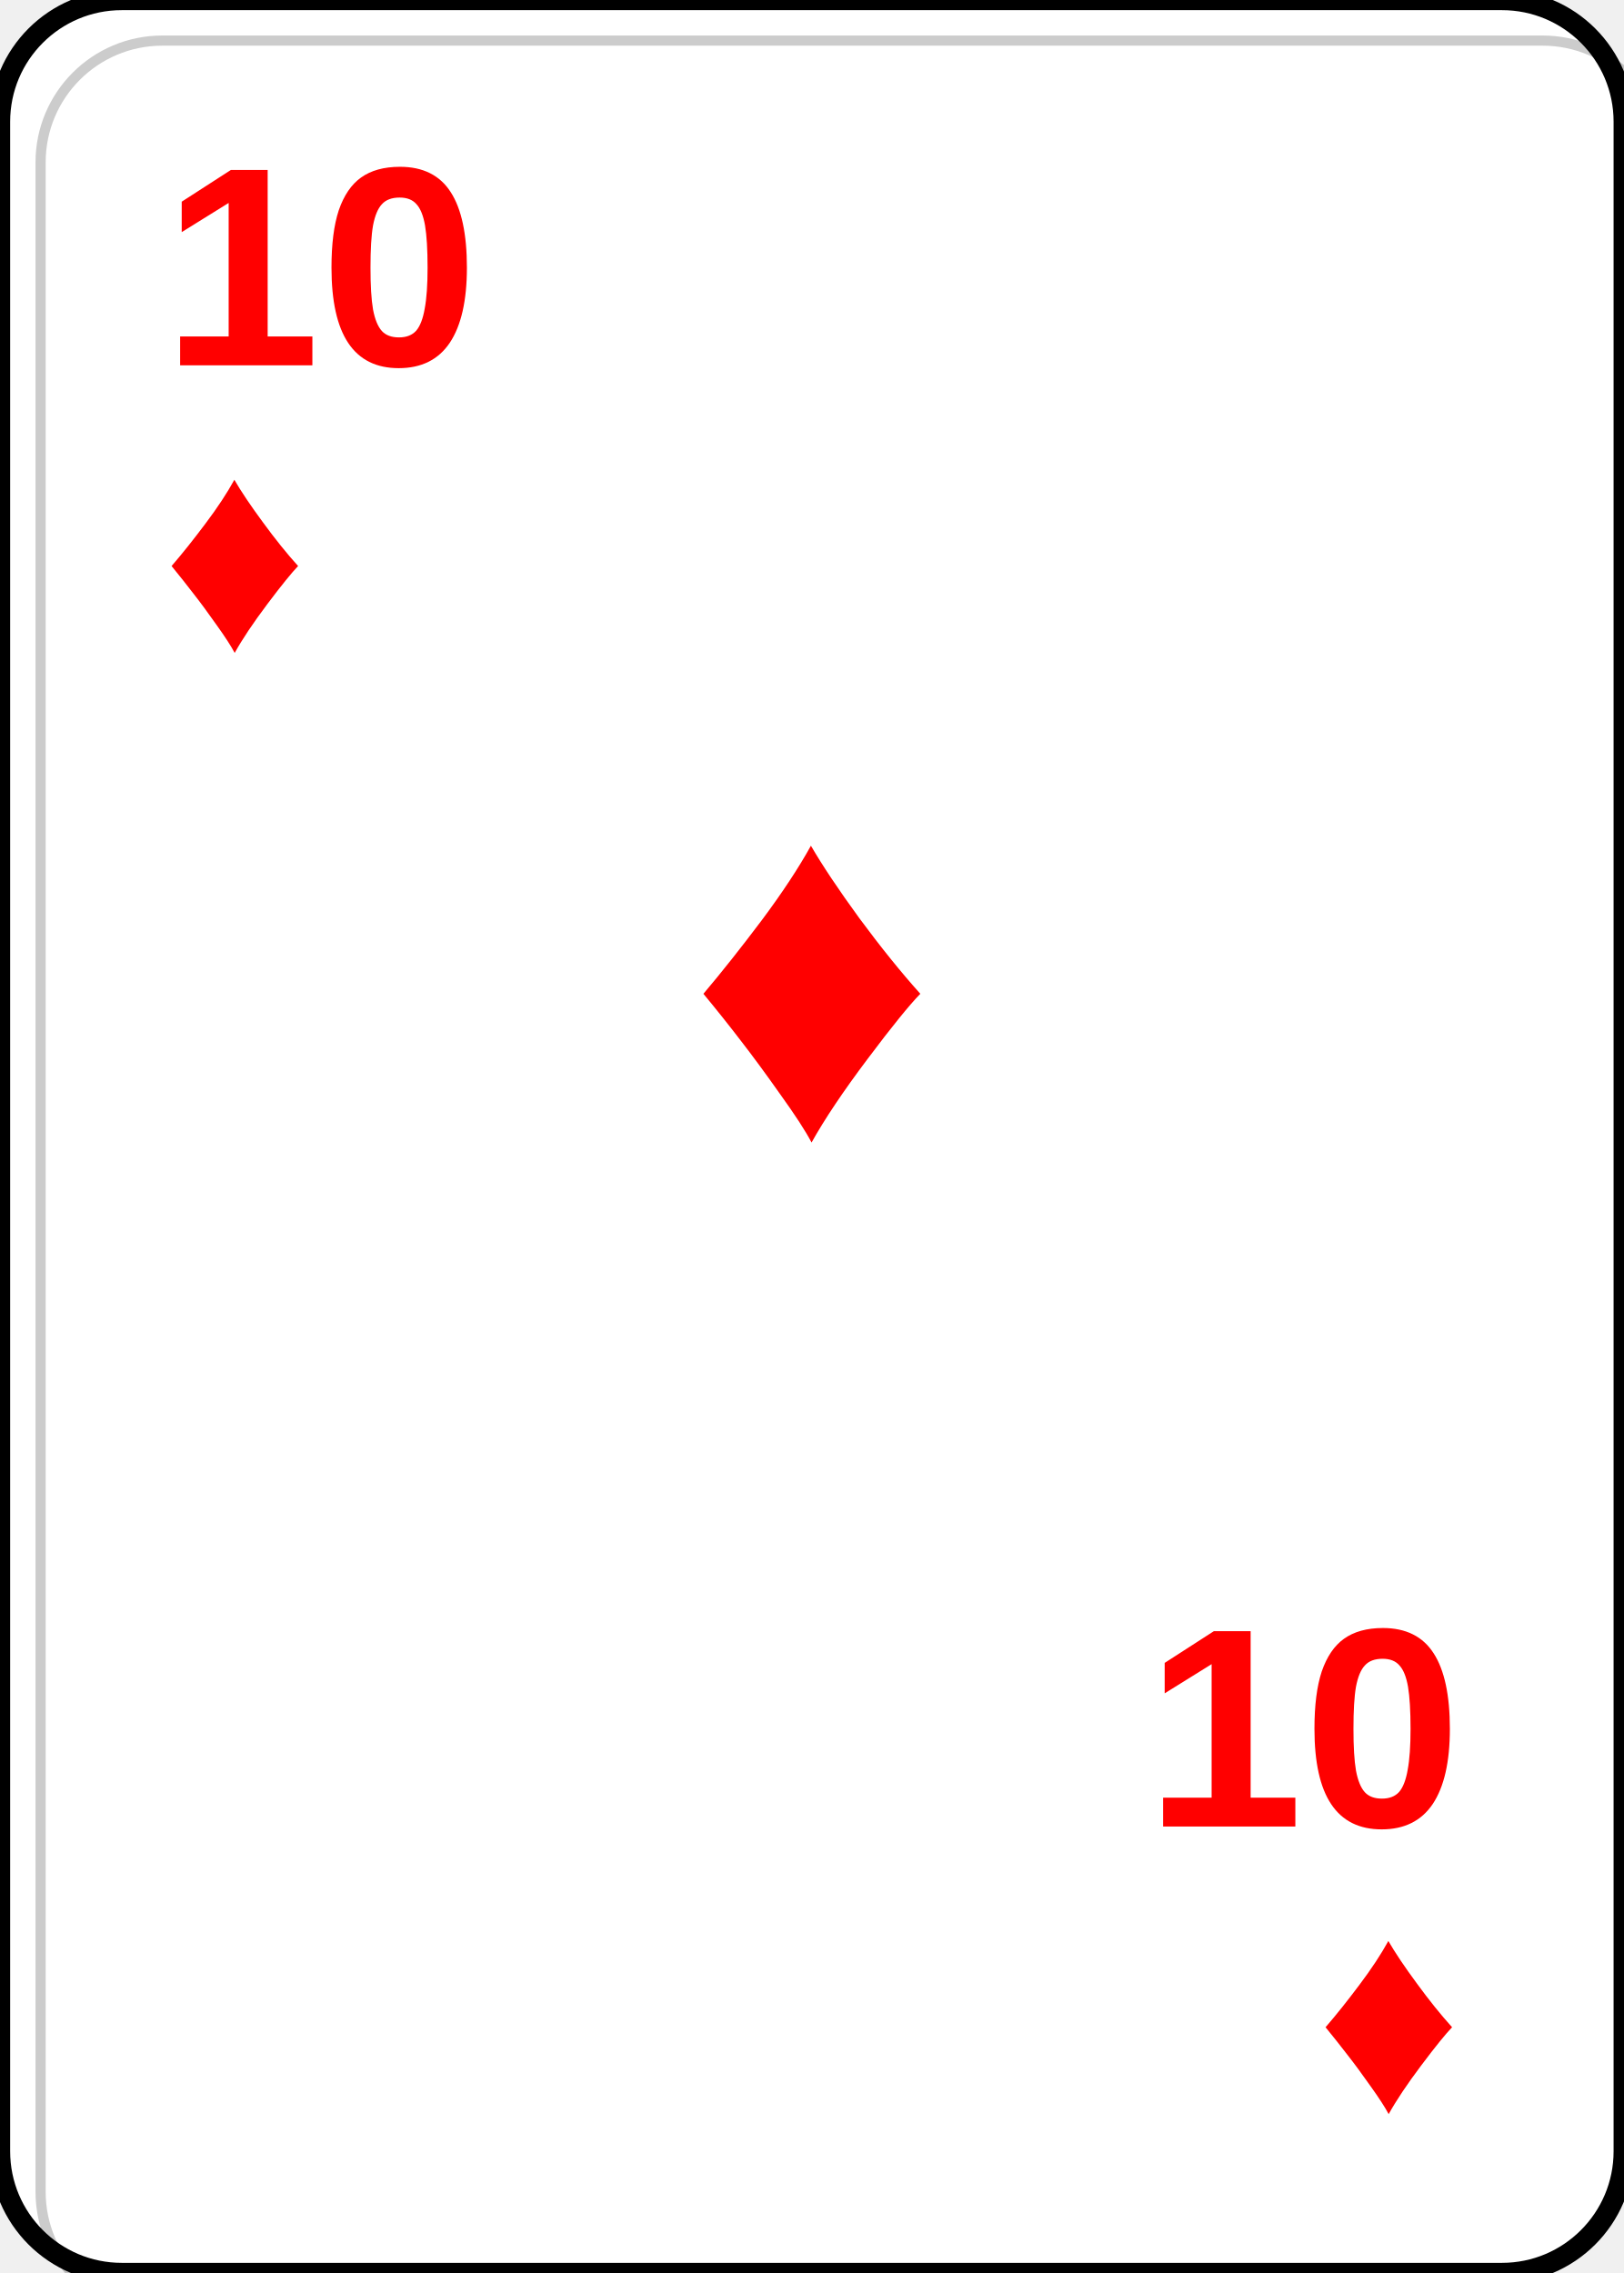
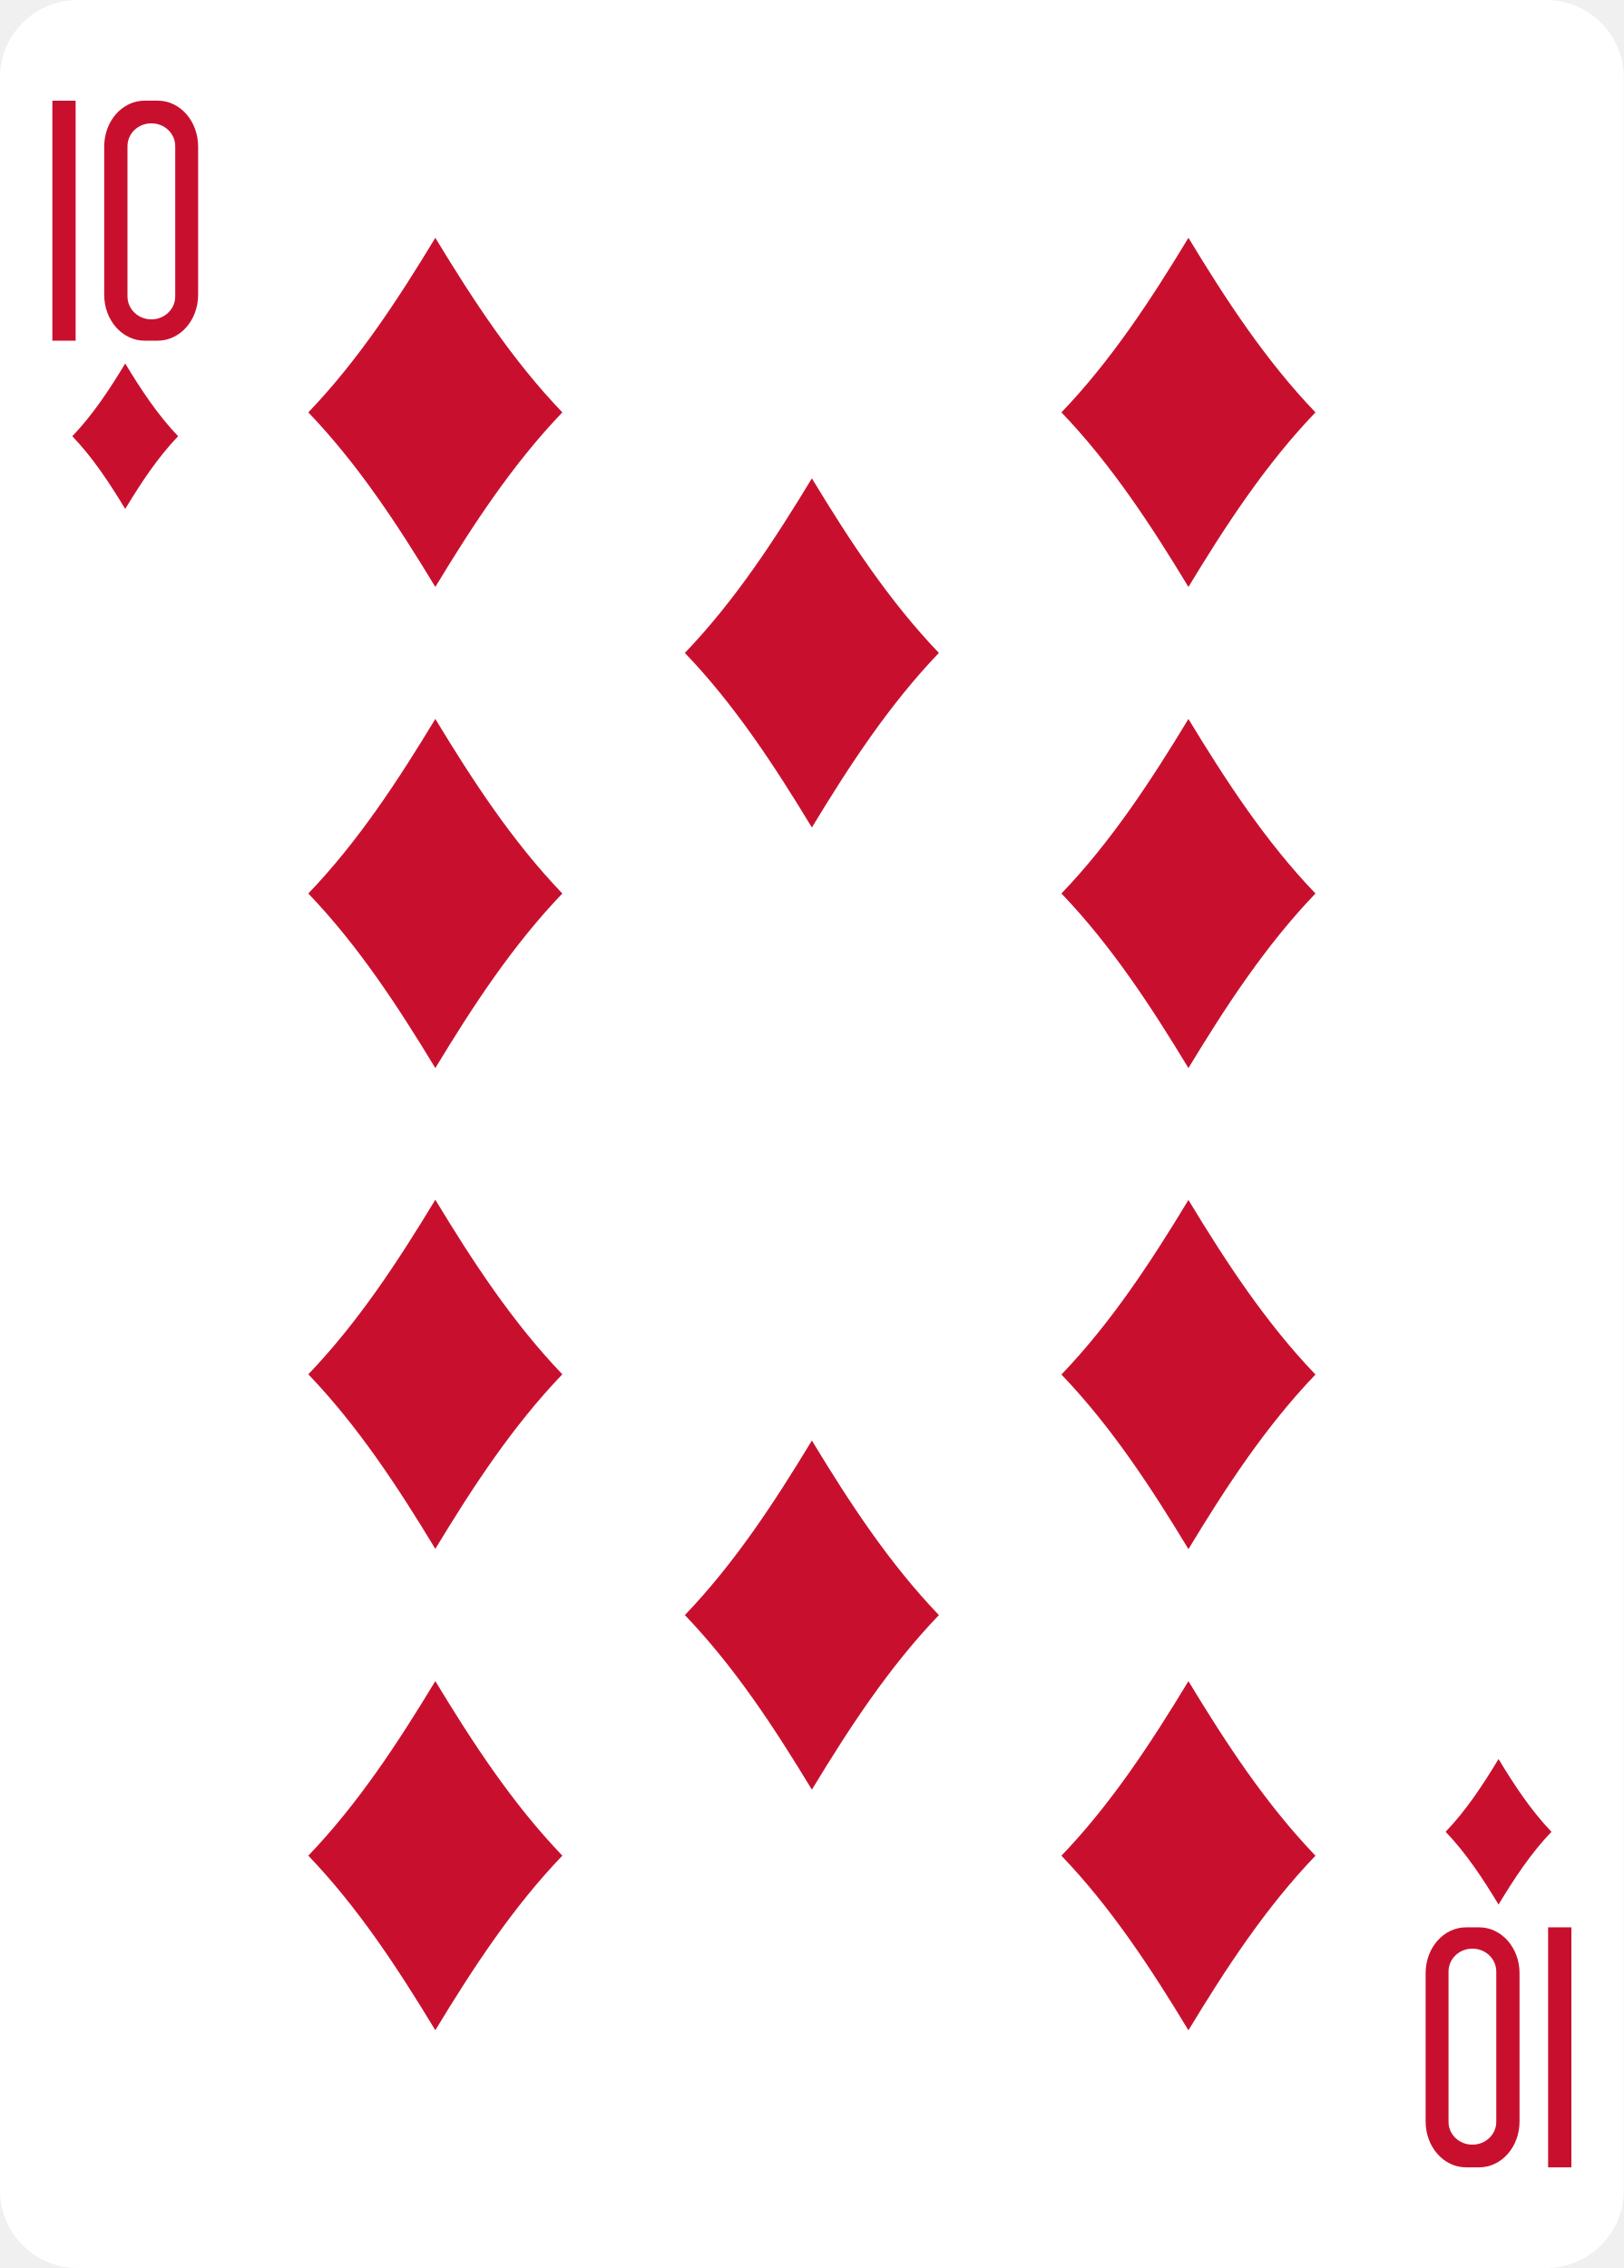
- <svg xmlns="http://www.w3.org/2000/svg" width="80" height="112" viewBox="0 0 80 112">
-   <rect width="80" height="112" rx="6" ry="6" fill="white" stroke="#000" stroke-width="1" />
-   <rect x="2" y="2" width="80" height="112" rx="6" ry="6" fill="none" stroke="#000" stroke-width="0.5" opacity="0.2" />
-   <g fill="red">
-     <text x="8" y="18" font-family="Arial, sans-serif" font-size="14" font-weight="bold">10</text>
-     <text x="8" y="32" font-family="Arial, sans-serif" font-size="14">♦</text>
+ <svg xmlns="http://www.w3.org/2000/svg" width="63mm" height="88mm" viewBox="0 0 238.111 332.599" version="1.1" id="svg8">
+   <defs id="defs2" />
+   <g id="layer1" transform="translate(-1176.397,-1075.635)">
+     <g transform="matrix(1.06667,0,0,1.06667,-1854.08,1108.11)" id="DIAMOND-10">
+       <g style="display:inline" id="g7028-7" transform="translate(2580.63,-400.721)">
+         <rect ry="10.664" rx="10.678" style="display:inline;fill:#ffffff;fill-opacity:1;stroke:none;stroke-width:1.001;stroke-miterlimit:4;stroke-dasharray:none;stroke-opacity:1" id="rect7030-4" width="223.228" height="311.811" x="260.433" y="370.276" />
+       </g>
+       <path id="path7062-5" d="m 2858.278,39.528 c -2.161,-3.569 -4.434,-7.037 -7.275,-10 2.841,-2.963 5.114,-6.431 7.275,-10 2.161,3.569 4.434,7.037 7.275,10 -2.841,2.963 -5.114,6.431 -7.275,10 z" style="display:inline;opacity:1;fill:#c8102e;fill-opacity:1" />
+       <path id="path7064-0" d="m 3004.442,50.25 c -5.186,-8.565 -10.643,-16.889 -17.461,-24 6.819,-7.111 12.275,-15.435 17.461,-24 5.186,8.565 10.642,16.889 17.461,24 -6.819,7.111 -12.275,15.435 -17.461,24 z" style="display:inline;opacity:1;fill:#c8102e;fill-opacity:1" />
+       <path style="display:inline;opacity:1;fill:#c8102e;fill-opacity:1" d="m 3047.073,231.393 c -2.161,-3.569 -4.434,-7.037 -7.275,-10 2.841,-2.963 5.114,-6.431 7.275,-10 2.161,3.569 4.434,7.037 7.275,10 -2.841,2.963 -5.114,6.431 -7.275,10 z" id="path7066-9" />
+       <path id="path7068-2" d="m 2900.909,50.25 c -5.186,-8.565 -10.643,-16.889 -17.461,-24 6.819,-7.111 12.275,-15.435 17.461,-24 5.186,8.565 10.642,16.889 17.461,24 -6.819,7.111 -12.275,15.435 -17.461,24 z" style="display:inline;opacity:1;fill:#c8102e;fill-opacity:1" />
+       <path id="path7070-0" d="m 3004.442,116.397 c -5.186,-8.565 -10.643,-16.889 -17.461,-24 6.819,-7.111 12.275,-15.435 17.461,-24 5.186,8.565 10.642,16.889 17.461,24 -6.819,7.111 -12.275,15.435 -17.461,24 z" style="display:inline;opacity:1;fill:#c8102e;fill-opacity:1" />
+       <path style="display:inline;opacity:1;fill:#c8102e;fill-opacity:1" d="m 2900.909,116.397 c -5.186,-8.565 -10.643,-16.889 -17.461,-24 6.819,-7.111 12.275,-15.435 17.461,-24 5.186,8.565 10.642,16.889 17.461,24 -6.819,7.111 -12.275,15.435 -17.461,24 z" id="path7072-0" />
+       <path style="display:inline;opacity:1;fill:#c8102e;fill-opacity:1" d="m 2952.675,83.32 c -5.186,-8.565 -10.643,-16.889 -17.461,-24 6.819,-7.111 12.275,-15.435 17.461,-24 5.186,8.565 10.642,16.889 17.461,24 -6.819,7.111 -12.275,15.435 -17.461,24 z" id="path7074-4" />
+       <path style="display:inline;opacity:1;fill:#c8102e;fill-opacity:1" d="m 2900.909,248.676 c -5.186,-8.565 -10.643,-16.889 -17.461,-24 6.819,-7.111 12.275,-15.435 17.461,-24 5.186,8.565 10.642,16.889 17.461,24 -6.819,7.111 -12.275,15.435 -17.461,24 z" id="path7084-9" />
+       <path style="display:inline;opacity:1;fill:#c8102e;fill-opacity:1" d="m 3004.442,248.683 c -5.186,-8.565 -10.643,-16.889 -17.461,-24 6.819,-7.111 12.275,-15.435 17.461,-24 5.186,8.565 10.642,16.889 17.461,24 -6.819,7.111 -12.275,15.435 -17.461,24 z" id="path7086-7" />
+       <path style="display:inline;opacity:1;fill:#c8102e;fill-opacity:1" d="m 3004.442,182.53 c -5.186,-8.565 -10.643,-16.889 -17.461,-24 6.819,-7.111 12.275,-15.435 17.461,-24 5.186,8.565 10.642,16.889 17.461,24 -6.819,7.111 -12.275,15.435 -17.461,24 z" id="path7088-6" />
+       <path id="path7090-8" d="m 2900.909,182.497 c -5.186,-8.565 -10.643,-16.889 -17.461,-24 6.819,-7.111 12.275,-15.435 17.461,-24 5.186,8.565 10.642,16.889 17.461,24 -6.819,7.111 -12.275,15.435 -17.461,24 z" style="display:inline;opacity:1;fill:#c8102e;fill-opacity:1" />
+       <path id="path7092-79" d="m 2952.675,215.601 c -5.186,-8.565 -10.643,-16.889 -17.461,-24 6.819,-7.111 12.275,-15.435 17.461,-24 5.186,8.565 10.642,16.889 17.461,24 -6.819,7.111 -12.275,15.435 -17.461,24 z" style="display:inline;opacity:1;fill:#c8102e;fill-opacity:1" />
+       <g transform="matrix(1,0,0,0.99998,1809.68,-538.726)" style="opacity:1;fill:#d40000;fill-opacity:1" id="g8345-9-6-9-5">
+         <path style="fill:#c8102e;fill-opacity:1" id="path31-8-2-5-6" d="m 1038.583,555.13 v -33 h 3.199 v 33 z m 0,0" />
+         <path style="fill:#c8102e;fill-opacity:1" id="path33-2-0-3-1" d="m 1051.264,522.129 c -3.079,0 -5.554,2.813 -5.554,6.306 v 20.389 c 0,3.494 2.476,6.305 5.554,6.305 h 1.797 c 3.079,0 5.559,-2.811 5.559,-6.305 v -20.389 c 0,-3.494 -2.481,-6.306 -5.559,-6.306 z m 0.929,3.12 c 1.818,0 3.28,1.395 3.28,3.139 v 20.659 c 0,1.744 -1.462,3.152 -3.28,3.152 -1.818,0 -3.285,-1.408 -3.285,-3.152 v -20.659 c 0,-1.743 1.467,-3.139 3.285,-3.139 z m 0,0" />
+       </g>
+       <g transform="matrix(-1,0,0,-0.99998,4095.67,789.647)" style="opacity:1;fill:#d40000;fill-opacity:1" id="g8345-5-0-8-9">
+         <path style="fill:#c8102e;fill-opacity:1" id="path31-1-3-1-4" d="m 1038.583,555.13 v -33 h 3.199 v 33 z m 0,0" />
+         <path style="fill:#c8102e;fill-opacity:1" id="path33-5-5-1-9" d="m 1051.264,522.129 c -3.079,0 -5.554,2.813 -5.554,6.306 v 20.389 c 0,3.494 2.476,6.305 5.554,6.305 h 1.797 c 3.079,0 5.559,-2.811 5.559,-6.305 v -20.389 c 0,-3.494 -2.481,-6.306 -5.559,-6.306 z m 0.929,3.12 c 1.818,0 3.28,1.395 3.28,3.139 v 20.659 c 0,1.744 -1.462,3.152 -3.28,3.152 -1.818,0 -3.285,-1.408 -3.285,-3.152 v -20.659 c 0,-1.743 1.467,-3.139 3.285,-3.139 z m 0,0" />
+       </g>
+     </g>
  </g>
-   <g fill="red">
-     <text x="40" y="56" text-anchor="middle" font-family="Arial, sans-serif" font-size="24">♦</text>
-   </g>
-   <g fill="red">
-     <text x="72" y="104" text-anchor="end" font-family="Arial, sans-serif" font-size="14">♦</text>
-     <text x="72" y="90" text-anchor="end" font-family="Arial, sans-serif" font-size="14" font-weight="bold">10</text>
+   <g id="g862-0" transform="translate(-381.6101,151.914)">
+     <rect style="opacity:1;vector-effect:none;fill:#006614;fill-opacity:1;stroke:none;stroke-width:1.748;stroke-linecap:butt;stroke-linejoin:miter;stroke-miterlimit:4;stroke-dasharray:none;stroke-dashoffset:0;stroke-opacity:1" id="rect22845-2-8" width="1659.913" height="794.398" x="-356.473" y="-1029.682" rx="144.482" ry="124.682" />
+     <text id="text5630-0-9" y="-935.813" x="472.194" style="font-style:normal;font-variant:normal;font-weight:normal;font-stretch:normal;font-size:42.667px;line-height:125%;font-family:Carlito;-inkscape-font-specification:'Carlito, Normal';text-align:center;letter-spacing:0px;word-spacing:0px;writing-mode:lr-tb;text-anchor:middle;fill:#ffffff;fill-opacity:1;stroke:none;stroke-width:1.067px;stroke-linecap:butt;stroke-linejoin:miter;stroke-opacity:1" xml:space="preserve">
+       <tspan style="font-style:normal;font-variant:normal;font-weight:normal;font-stretch:normal;font-size:48px;line-height:125%;font-family:Carlito;-inkscape-font-specification:'Carlito, Normal';text-align:center;writing-mode:lr-tb;text-anchor:middle;fill:#ffffff;fill-opacity:1;stroke-width:1.067px" id="tspan4923-1" y="-935.813" x="472.194">Single Playing Card from:</tspan>
+       <tspan style="font-style:normal;font-variant:normal;font-weight:normal;font-stretch:normal;font-size:48px;line-height:125%;font-family:Carlito;-inkscape-font-specification:'Carlito, Normal';text-align:center;writing-mode:lr-tb;text-anchor:middle;fill:#ffffff;fill-opacity:1;stroke-width:1.067px" id="tspan5035-8" y="-875.813" x="472.194">Standard Edition - Color Set - Bordered </tspan>
+       <tspan y="-820.48" x="472.194" id="tspan12311-7" />
+       <tspan style="font-style:normal;font-variant:normal;font-weight:normal;font-stretch:normal;font-size:48px;line-height:125%;font-family:Carlito;-inkscape-font-specification:'Carlito, Normal';text-align:center;writing-mode:lr-tb;text-anchor:middle;fill:#ffaaaa;fill-opacity:1;stroke-width:1.067px" id="tspan4927-1" y="-762.48" x="472.194">Copyright 2011, 2020 - Chris Aguilar - conjurenation@gmail.com</tspan>
+       <tspan id="tspan12344-3" y="-707.147" x="472.194" />
+       <tspan style="font-style:normal;font-variant:normal;font-weight:normal;font-stretch:normal;font-size:48px;line-height:125%;font-family:Carlito;-inkscape-font-specification:'Carlito, Normal';text-align:center;writing-mode:lr-tb;text-anchor:middle;fill:#ffffff;fill-opacity:1;stroke-width:1.067px" id="tspan4931-2" y="-649.147" x="472.194">https://totalnonsense.com/open-source-vector-playing-cards/</tspan>
+       <tspan id="tspan4929-3" y="-593.813" x="472.194" />
+       <tspan style="font-style:normal;font-variant:normal;font-weight:normal;font-stretch:normal;font-size:48px;line-height:125%;font-family:Carlito;-inkscape-font-specification:'Carlito, Normal';text-align:center;writing-mode:lr-tb;text-anchor:middle;fill:#ffaaaa;fill-opacity:1;stroke-width:1.067px" id="tspan4919-5" y="-535.813" x="472.194">Licensed under:</tspan>
+       <tspan id="tspan1594-5-6" style="font-style:normal;font-variant:normal;font-weight:normal;font-stretch:normal;font-size:48px;line-height:125%;font-family:Carlito;-inkscape-font-specification:'Carlito, Normal';text-align:center;writing-mode:lr-tb;text-anchor:middle;fill:#ffaaaa;fill-opacity:1;stroke-width:1.067px" y="-475.813" x="472.194">LGPL 3.0</tspan>
+       <tspan style="font-style:normal;font-variant:normal;font-weight:normal;font-stretch:normal;font-size:48px;line-height:125%;font-family:Carlito;-inkscape-font-specification:'Carlito, Normal';text-align:center;writing-mode:lr-tb;text-anchor:middle;fill:#ffaaaa;fill-opacity:1;stroke-width:1.067px" y="-415.813" x="472.194" id="tspan12253-3-1">https://www.gnu.org/licenses/lgpl-3.0.html</tspan>
+       <tspan id="tspan5031-6" y="-360.48" x="472.194" />
+       <tspan style="font-style:normal;font-variant:normal;font-weight:normal;font-stretch:normal;font-size:48px;line-height:125%;font-family:Carlito;-inkscape-font-specification:'Carlito, Normal';text-align:center;writing-mode:lr-tb;text-anchor:middle;fill:#ffffff;fill-opacity:1;stroke-width:1.067px" id="tspan5033-1" y="-302.48" x="472.194">Each Card Measures (63mm x 88mm)</tspan>
+       <tspan id="tspan5634-6-0" y="-247.147" x="472.194" />
+     </text>
  </g>
</svg>
